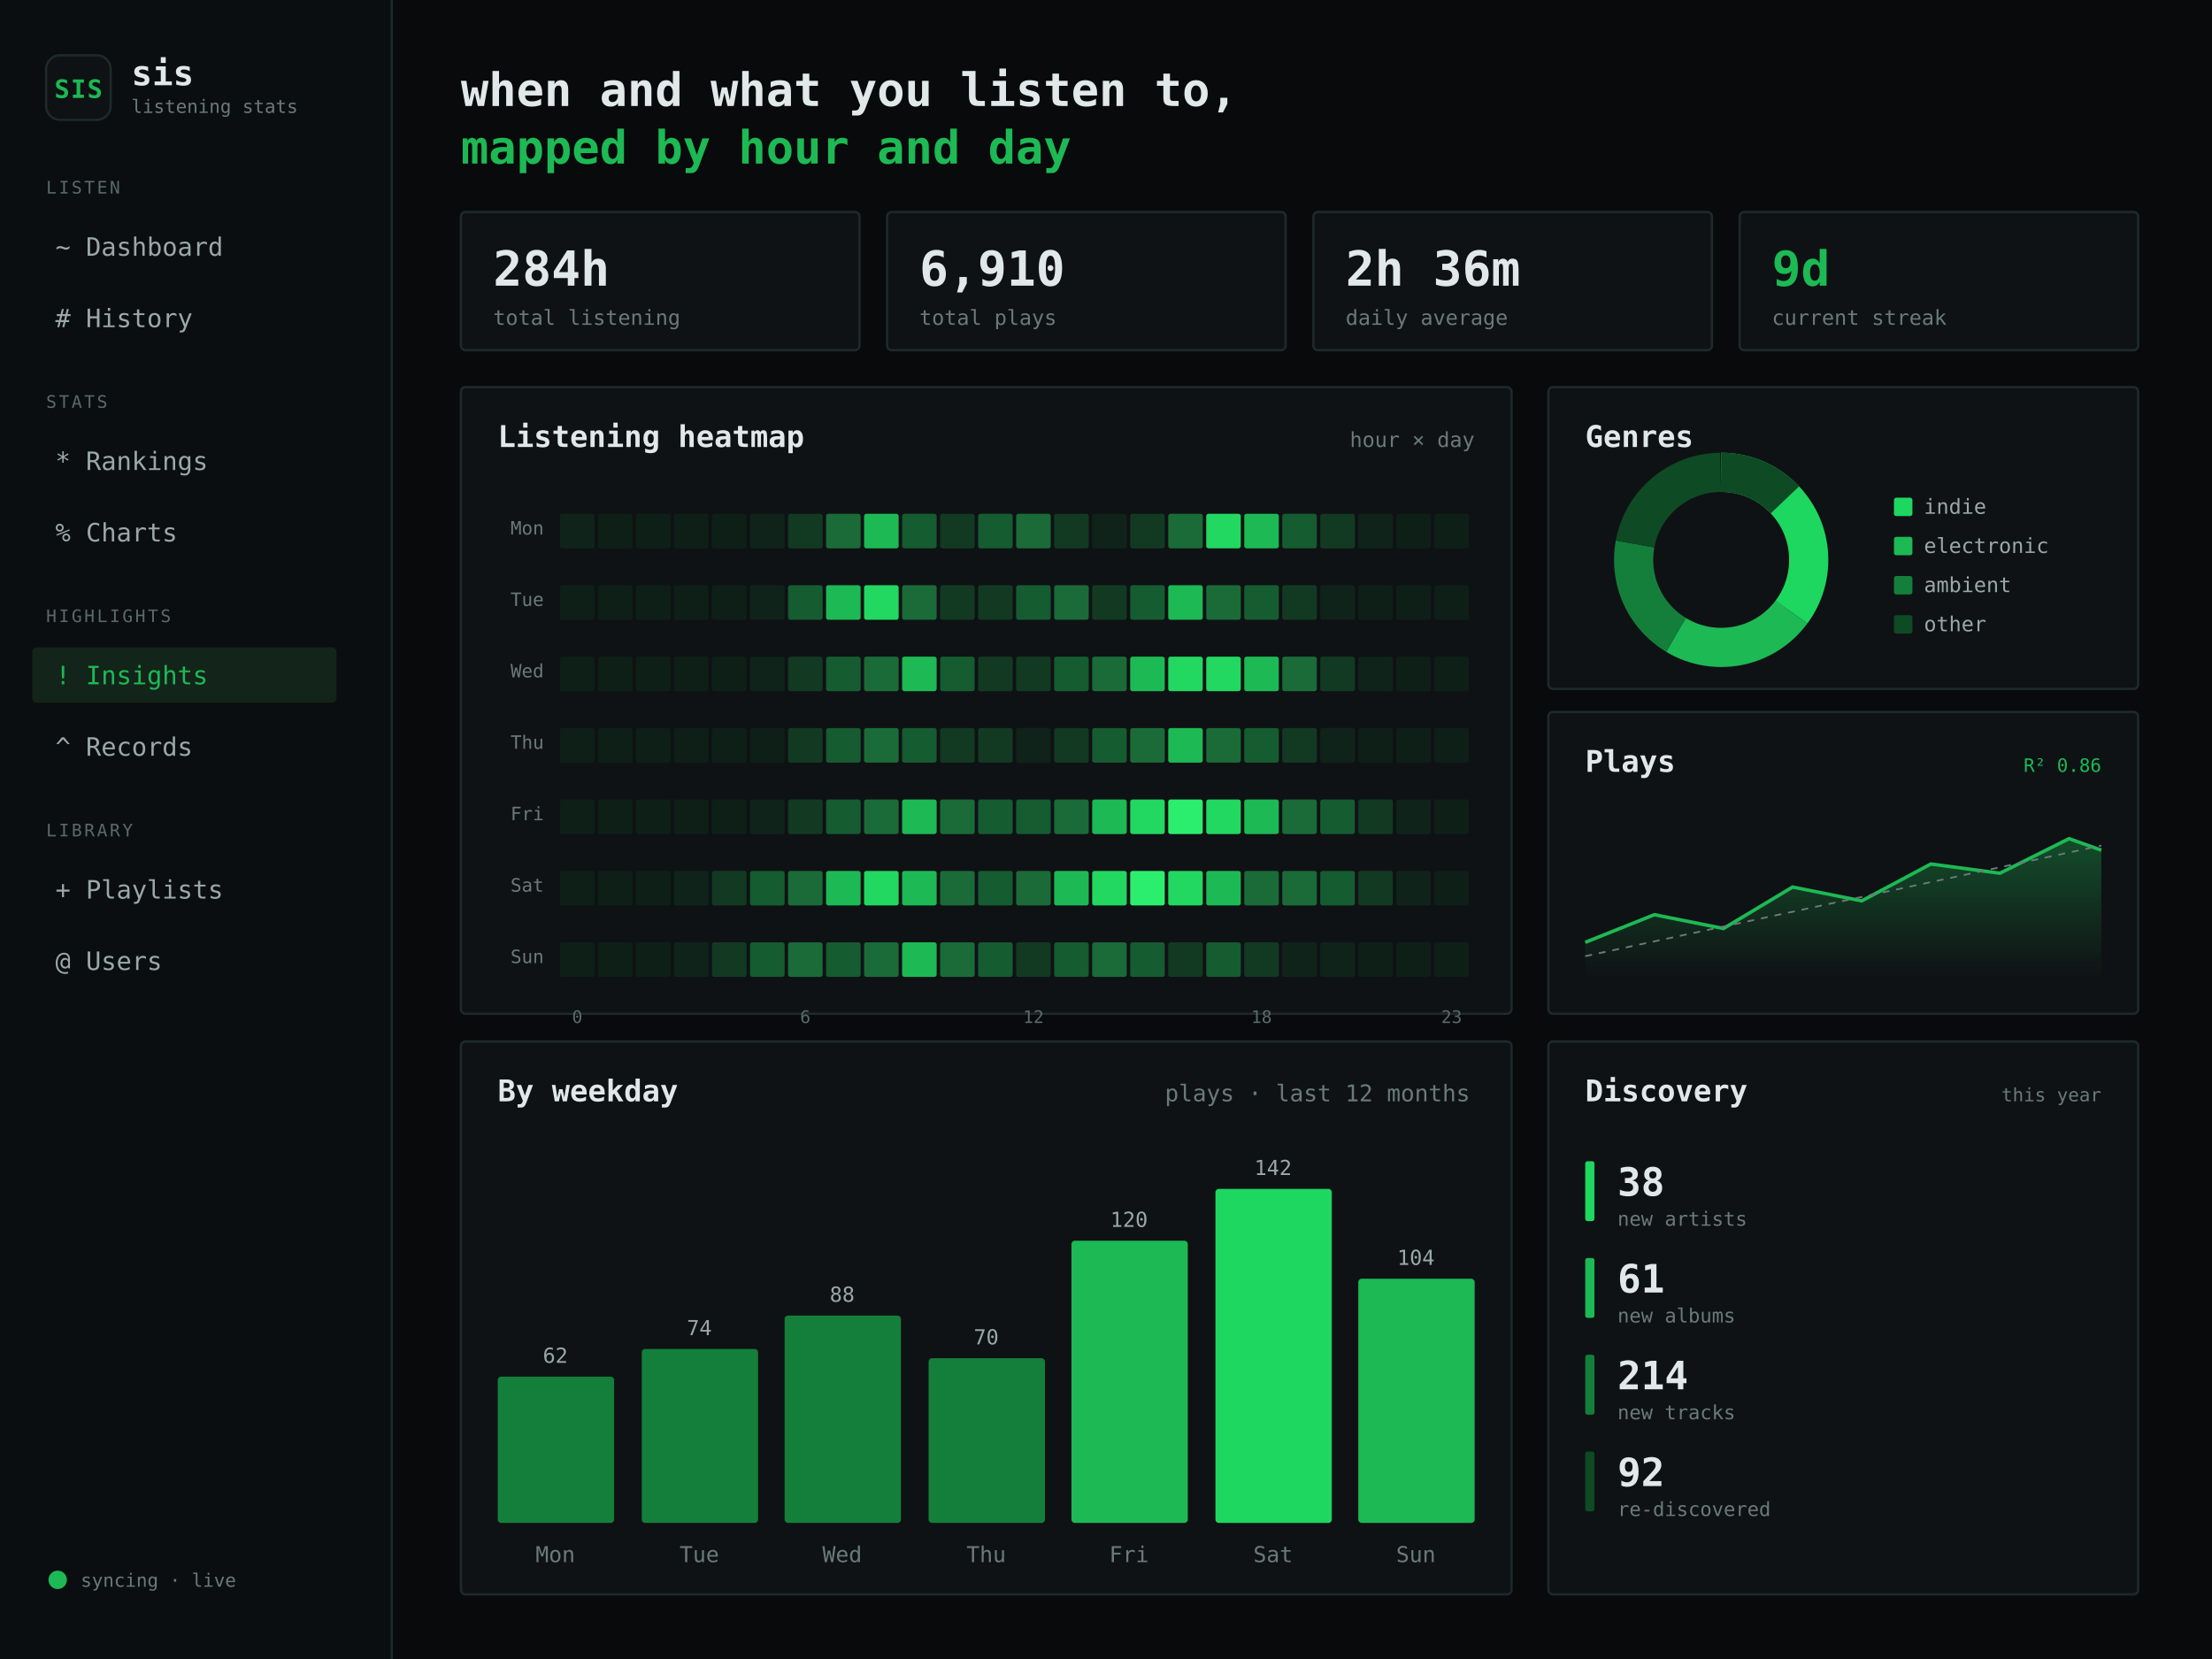
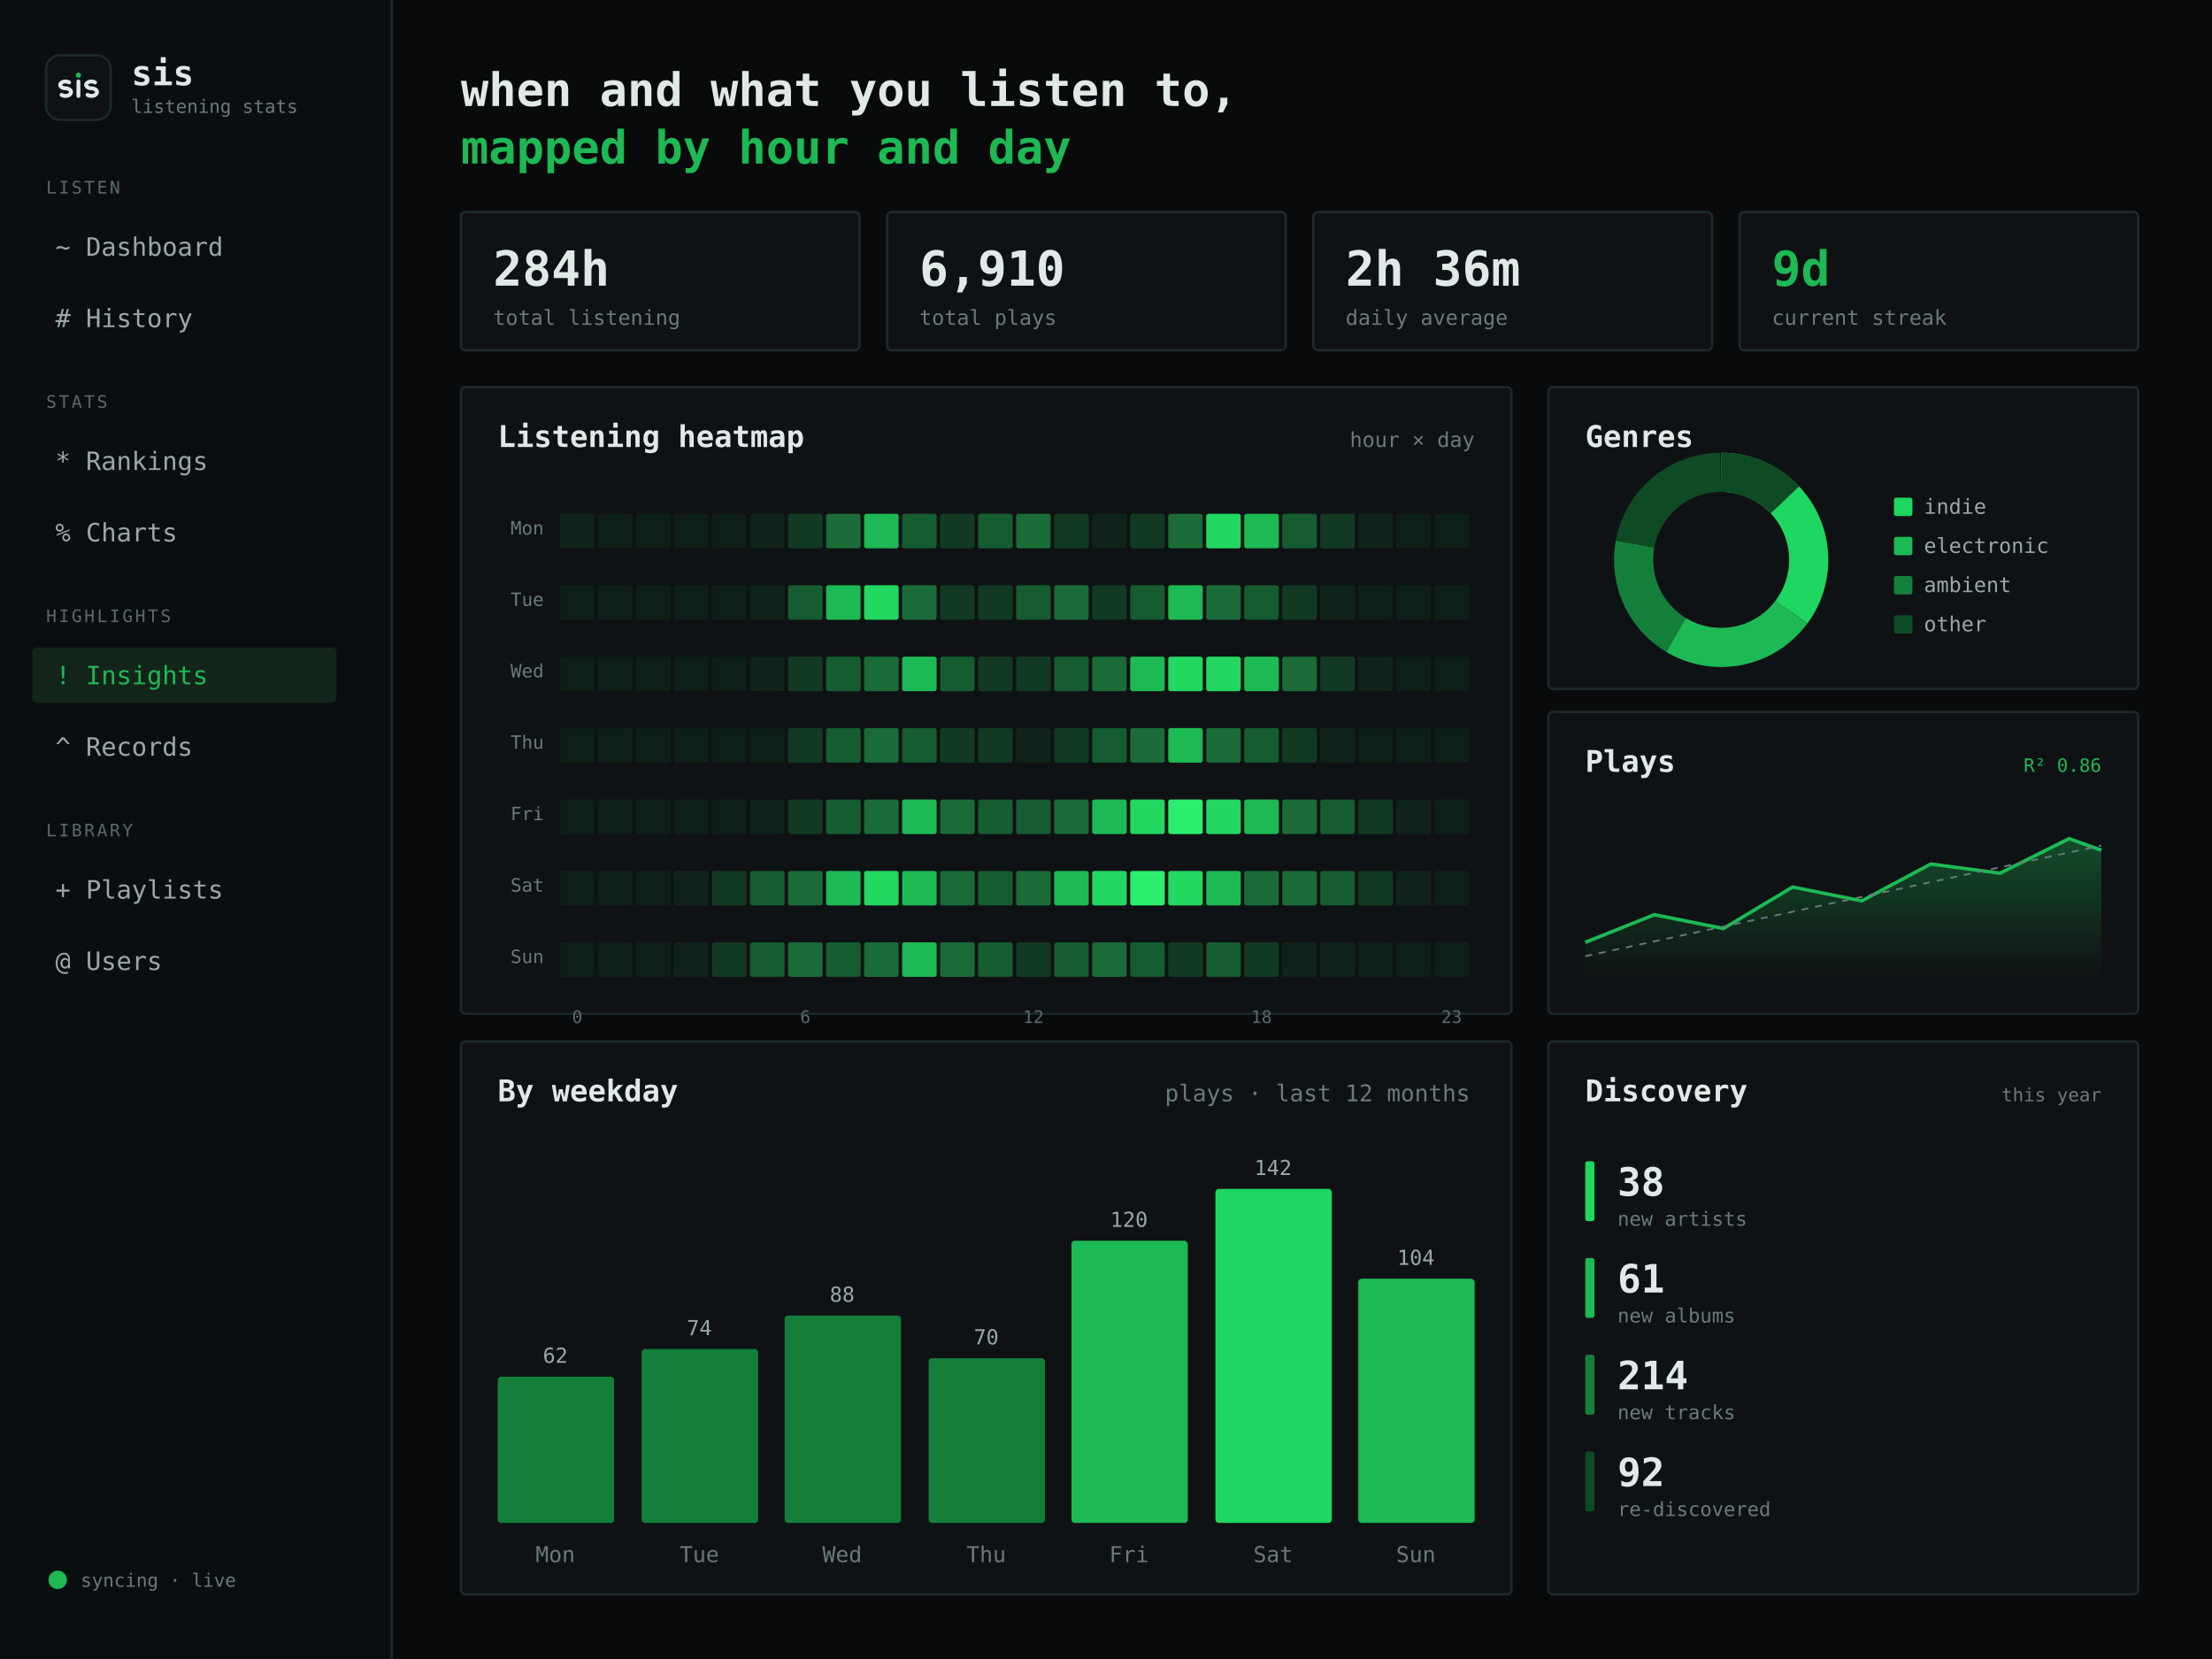
<svg xmlns="http://www.w3.org/2000/svg" width="2732" height="2048" viewBox="0 0 1920 1439.4" font-family="DejaVu Sans Mono, monospace">
  <rect x="-8" y="-8" width="1936" height="1455.4" fill="#080a0c" />
  <rect x="-8" y="-8" width="348" height="1455.4" fill="#0b0e10" />
  <line x1="340" y1="-8" x2="340" y2="1447.4" stroke="#1e2a2a" stroke-width="2" />
  <g transform="translate(40,48)">
    <rect x="0" y="0" width="56" height="56" rx="12" fill="#0f1214" stroke="#1e2a2a" stroke-width="2" />
-     <text x="28" y="37" font-size="22" font-weight="700" letter-spacing="1" fill="#1db954" text-anchor="middle">SIS</text>
+     <g transform="translate(10.21 15) scale(0.2421) translate(0 -16.12)">
+       <path d="M40.06 51.43A18.8 12.22 0 1 0 27 72.44A20 13.78 0 1 1 13.11 96.13M73.5 100V48M133.06 51.43A18.8 12.22 0 1 0 120 72.44A20 13.78 0 1 1 106.11 96.13" fill="none" stroke="#e0e8e8" stroke-width="14" stroke-linecap="round" stroke-linejoin="round" />
+       <circle cx="73.5" cy="25.62" r="9.5" fill="#1db954" />
+     </g>
    <text x="74" y="26" font-size="30" font-weight="700" fill="#e0e8e8">sis</text>
    <text x="74" y="50" font-size="16" fill="#6a7a7a">listening stats</text>
  </g>
  <g transform="translate(40,168)" font-size="22">
    <text x="0" y="0" font-size="15" fill="#5a6a6a" letter-spacing="2">LISTEN</text>
    <text x="8" y="54" fill="#9aa8a8">~  Dashboard</text>
    <text x="8" y="116" fill="#9aa8a8">#  History</text>
    <text x="0" y="186" font-size="15" fill="#5a6a6a" letter-spacing="2">STATS</text>
    <text x="8" y="240" fill="#9aa8a8">*  Rankings</text>
    <text x="8" y="302" fill="#9aa8a8">%  Charts</text>
    <text x="0" y="372" font-size="15" fill="#5a6a6a" letter-spacing="2">HIGHLIGHTS</text>
    <rect x="-12" y="394" width="264" height="48" rx="4" fill="#13241a" />
    <text x="8" y="426" fill="#1db954">!  Insights</text>
    <text x="8" y="488" fill="#9aa8a8">^  Records</text>
    <text x="0" y="558" font-size="15" fill="#5a6a6a" letter-spacing="2">LIBRARY</text>
    <text x="8" y="612" fill="#9aa8a8">+  Playlists</text>
    <text x="8" y="674" fill="#9aa8a8">@  Users</text>
  </g>
  <g transform="translate(40,1379.4)">
    <circle cx="10" cy="-8" r="8" fill="#1db954" />
    <text x="30" y="-2" font-size="16" fill="#6a7a7a">syncing · live</text>
  </g>
  <g transform="translate(400,56)">
    <text x="0" y="36" font-size="40" font-weight="700" fill="#e0e8e8">when and what you listen to,</text>
    <text x="0" y="86" font-size="40" font-weight="700" fill="#1db954">mapped by hour and day</text>
    <g transform="translate(0,128)">
      <g>
        <rect width="346" height="120" rx="4" fill="#0f1214" stroke="#1e2a2a" stroke-width="2" />
        <text x="28" y="64" font-size="42" font-weight="700" fill="#e0e8e8">284h</text>
        <text x="28" y="98" font-size="18" fill="#6a7a7a">total listening</text>
      </g>
      <g transform="translate(370,0)">
        <rect width="346" height="120" rx="4" fill="#0f1214" stroke="#1e2a2a" stroke-width="2" />
        <text x="28" y="64" font-size="42" font-weight="700" fill="#e0e8e8">6,910</text>
        <text x="28" y="98" font-size="18" fill="#6a7a7a">total plays</text>
      </g>
      <g transform="translate(740,0)">
        <rect width="346" height="120" rx="4" fill="#0f1214" stroke="#1e2a2a" stroke-width="2" />
        <text x="28" y="64" font-size="42" font-weight="700" fill="#e0e8e8">2h 36m</text>
        <text x="28" y="98" font-size="18" fill="#6a7a7a">daily average</text>
      </g>
      <g transform="translate(1110,0)">
        <rect width="346" height="120" rx="4" fill="#0f1214" stroke="#1e2a2a" stroke-width="2" />
        <text x="28" y="64" font-size="42" font-weight="700" fill="#1db954">9d</text>
        <text x="28" y="98" font-size="18" fill="#6a7a7a">current streak</text>
      </g>
    </g>
    <g transform="translate(0,280)">
      <rect width="912" height="544" rx="4" fill="#0f1214" stroke="#1e2a2a" stroke-width="2" />
      <text x="32" y="52" font-size="26" font-weight="700" fill="#e0e8e8">Listening heatmap</text>
      <text x="880" y="52" font-size="18" fill="#6a7a7a" text-anchor="end">hour × day</text>
      <g transform="translate(86,86)">
        <g font-size="16" fill="#6a7a7a" text-anchor="end">
          <text x="-14" y="42">Mon</text>
          <text x="-14" y="104">Tue</text>
          <text x="-14" y="166">Wed</text>
          <text x="-14" y="228">Thu</text>
          <text x="-14" y="290">Fri</text>
          <text x="-14" y="352">Sat</text>
          <text x="-14" y="414">Sun</text>
        </g>
        <g transform="translate(0,24)">
          <rect width="30" height="30" rx="2" fill="#10231a" />
          <rect x="33" width="30" height="30" rx="2" fill="#0e1f17" />
          <rect x="66" width="30" height="30" rx="2" fill="#0e1f17" />
          <rect x="99" width="30" height="30" rx="2" fill="#0e1f17" />
          <rect x="132" width="30" height="30" rx="2" fill="#0e1f17" />
          <rect x="165" width="30" height="30" rx="2" fill="#10231a" />
          <rect x="198" width="30" height="30" rx="2" fill="#123a22" />
          <rect x="231" width="30" height="30" rx="2" fill="#1a6b38" />
          <rect x="264" width="30" height="30" rx="2" fill="#1db954" />
          <rect x="297" width="30" height="30" rx="2" fill="#155c30" />
          <rect x="330" width="30" height="30" rx="2" fill="#123a22" />
          <rect x="363" width="30" height="30" rx="2" fill="#155c30" />
          <rect x="396" width="30" height="30" rx="2" fill="#1a6b38" />
          <rect x="429" width="30" height="30" rx="2" fill="#123a22" />
          <rect x="462" width="30" height="30" rx="2" fill="#10231a" />
          <rect x="495" width="30" height="30" rx="2" fill="#123a22" />
          <rect x="528" width="30" height="30" rx="2" fill="#1a6b38" />
          <rect x="561" width="30" height="30" rx="2" fill="#22d860" />
          <rect x="594" width="30" height="30" rx="2" fill="#1db954" />
          <rect x="627" width="30" height="30" rx="2" fill="#155c30" />
          <rect x="660" width="30" height="30" rx="2" fill="#123a22" />
          <rect x="693" width="30" height="30" rx="2" fill="#10231a" />
          <rect x="726" width="30" height="30" rx="2" fill="#0e1f17" />
          <rect x="759" width="30" height="30" rx="2" fill="#0e1f17" />
        </g>
        <g transform="translate(0,86)">
          <rect width="30" height="30" rx="2" fill="#0e1f17" />
          <rect x="33" width="30" height="30" rx="2" fill="#0e1f17" />
          <rect x="66" width="30" height="30" rx="2" fill="#0e1f17" />
          <rect x="99" width="30" height="30" rx="2" fill="#0e1f17" />
          <rect x="132" width="30" height="30" rx="2" fill="#0e1f17" />
          <rect x="165" width="30" height="30" rx="2" fill="#10231a" />
          <rect x="198" width="30" height="30" rx="2" fill="#155c30" />
          <rect x="231" width="30" height="30" rx="2" fill="#1db954" />
          <rect x="264" width="30" height="30" rx="2" fill="#22d860" />
          <rect x="297" width="30" height="30" rx="2" fill="#1a6b38" />
          <rect x="330" width="30" height="30" rx="2" fill="#123a22" />
          <rect x="363" width="30" height="30" rx="2" fill="#123a22" />
          <rect x="396" width="30" height="30" rx="2" fill="#155c30" />
          <rect x="429" width="30" height="30" rx="2" fill="#1a6b38" />
          <rect x="462" width="30" height="30" rx="2" fill="#123a22" />
          <rect x="495" width="30" height="30" rx="2" fill="#155c30" />
          <rect x="528" width="30" height="30" rx="2" fill="#1db954" />
          <rect x="561" width="30" height="30" rx="2" fill="#1a6b38" />
          <rect x="594" width="30" height="30" rx="2" fill="#155c30" />
          <rect x="627" width="30" height="30" rx="2" fill="#123a22" />
          <rect x="660" width="30" height="30" rx="2" fill="#10231a" />
          <rect x="693" width="30" height="30" rx="2" fill="#0e1f17" />
          <rect x="726" width="30" height="30" rx="2" fill="#0e1f17" />
          <rect x="759" width="30" height="30" rx="2" fill="#0e1f17" />
        </g>
        <g transform="translate(0,148)">
          <rect width="30" height="30" rx="2" fill="#0e1f17" />
          <rect x="33" width="30" height="30" rx="2" fill="#0e1f17" />
          <rect x="66" width="30" height="30" rx="2" fill="#0e1f17" />
          <rect x="99" width="30" height="30" rx="2" fill="#0e1f17" />
          <rect x="132" width="30" height="30" rx="2" fill="#0e1f17" />
          <rect x="165" width="30" height="30" rx="2" fill="#10231a" />
          <rect x="198" width="30" height="30" rx="2" fill="#123a22" />
          <rect x="231" width="30" height="30" rx="2" fill="#155c30" />
          <rect x="264" width="30" height="30" rx="2" fill="#1a6b38" />
          <rect x="297" width="30" height="30" rx="2" fill="#1db954" />
          <rect x="330" width="30" height="30" rx="2" fill="#155c30" />
          <rect x="363" width="30" height="30" rx="2" fill="#123a22" />
          <rect x="396" width="30" height="30" rx="2" fill="#123a22" />
          <rect x="429" width="30" height="30" rx="2" fill="#155c30" />
          <rect x="462" width="30" height="30" rx="2" fill="#1a6b38" />
          <rect x="495" width="30" height="30" rx="2" fill="#1db954" />
          <rect x="528" width="30" height="30" rx="2" fill="#22d860" />
          <rect x="561" width="30" height="30" rx="2" fill="#22d860" />
          <rect x="594" width="30" height="30" rx="2" fill="#1db954" />
          <rect x="627" width="30" height="30" rx="2" fill="#1a6b38" />
          <rect x="660" width="30" height="30" rx="2" fill="#123a22" />
          <rect x="693" width="30" height="30" rx="2" fill="#10231a" />
          <rect x="726" width="30" height="30" rx="2" fill="#0e1f17" />
          <rect x="759" width="30" height="30" rx="2" fill="#0e1f17" />
        </g>
        <g transform="translate(0,210)">
          <rect width="30" height="30" rx="2" fill="#0e1f17" />
          <rect x="33" width="30" height="30" rx="2" fill="#0e1f17" />
          <rect x="66" width="30" height="30" rx="2" fill="#0e1f17" />
          <rect x="99" width="30" height="30" rx="2" fill="#0e1f17" />
          <rect x="132" width="30" height="30" rx="2" fill="#0e1f17" />
          <rect x="165" width="30" height="30" rx="2" fill="#0e1f17" />
          <rect x="198" width="30" height="30" rx="2" fill="#123a22" />
          <rect x="231" width="30" height="30" rx="2" fill="#155c30" />
          <rect x="264" width="30" height="30" rx="2" fill="#1a6b38" />
          <rect x="297" width="30" height="30" rx="2" fill="#155c30" />
          <rect x="330" width="30" height="30" rx="2" fill="#123a22" />
          <rect x="363" width="30" height="30" rx="2" fill="#123a22" />
          <rect x="396" width="30" height="30" rx="2" fill="#10231a" />
          <rect x="429" width="30" height="30" rx="2" fill="#123a22" />
          <rect x="462" width="30" height="30" rx="2" fill="#155c30" />
          <rect x="495" width="30" height="30" rx="2" fill="#1a6b38" />
          <rect x="528" width="30" height="30" rx="2" fill="#1db954" />
          <rect x="561" width="30" height="30" rx="2" fill="#1a6b38" />
          <rect x="594" width="30" height="30" rx="2" fill="#155c30" />
          <rect x="627" width="30" height="30" rx="2" fill="#123a22" />
          <rect x="660" width="30" height="30" rx="2" fill="#10231a" />
          <rect x="693" width="30" height="30" rx="2" fill="#0e1f17" />
          <rect x="726" width="30" height="30" rx="2" fill="#0e1f17" />
          <rect x="759" width="30" height="30" rx="2" fill="#0e1f17" />
        </g>
        <g transform="translate(0,272)">
          <rect width="30" height="30" rx="2" fill="#0e1f17" />
          <rect x="33" width="30" height="30" rx="2" fill="#0e1f17" />
          <rect x="66" width="30" height="30" rx="2" fill="#0e1f17" />
          <rect x="99" width="30" height="30" rx="2" fill="#0e1f17" />
          <rect x="132" width="30" height="30" rx="2" fill="#0e1f17" />
          <rect x="165" width="30" height="30" rx="2" fill="#10231a" />
          <rect x="198" width="30" height="30" rx="2" fill="#123a22" />
          <rect x="231" width="30" height="30" rx="2" fill="#155c30" />
          <rect x="264" width="30" height="30" rx="2" fill="#1a6b38" />
          <rect x="297" width="30" height="30" rx="2" fill="#1db954" />
          <rect x="330" width="30" height="30" rx="2" fill="#1a6b38" />
          <rect x="363" width="30" height="30" rx="2" fill="#155c30" />
          <rect x="396" width="30" height="30" rx="2" fill="#155c30" />
          <rect x="429" width="30" height="30" rx="2" fill="#1a6b38" />
          <rect x="462" width="30" height="30" rx="2" fill="#1db954" />
          <rect x="495" width="30" height="30" rx="2" fill="#22d860" />
          <rect x="528" width="30" height="30" rx="2" fill="#2cee6e" />
          <rect x="561" width="30" height="30" rx="2" fill="#22d860" />
          <rect x="594" width="30" height="30" rx="2" fill="#1db954" />
          <rect x="627" width="30" height="30" rx="2" fill="#1a6b38" />
          <rect x="660" width="30" height="30" rx="2" fill="#155c30" />
          <rect x="693" width="30" height="30" rx="2" fill="#123a22" />
          <rect x="726" width="30" height="30" rx="2" fill="#10231a" />
          <rect x="759" width="30" height="30" rx="2" fill="#0e1f17" />
        </g>
        <g transform="translate(0,334)">
          <rect width="30" height="30" rx="2" fill="#0e1f17" />
          <rect x="33" width="30" height="30" rx="2" fill="#0e1f17" />
          <rect x="66" width="30" height="30" rx="2" fill="#0e1f17" />
          <rect x="99" width="30" height="30" rx="2" fill="#10231a" />
          <rect x="132" width="30" height="30" rx="2" fill="#123a22" />
          <rect x="165" width="30" height="30" rx="2" fill="#155c30" />
          <rect x="198" width="30" height="30" rx="2" fill="#1a6b38" />
          <rect x="231" width="30" height="30" rx="2" fill="#1db954" />
          <rect x="264" width="30" height="30" rx="2" fill="#22d860" />
          <rect x="297" width="30" height="30" rx="2" fill="#1db954" />
          <rect x="330" width="30" height="30" rx="2" fill="#1a6b38" />
          <rect x="363" width="30" height="30" rx="2" fill="#155c30" />
          <rect x="396" width="30" height="30" rx="2" fill="#1a6b38" />
          <rect x="429" width="30" height="30" rx="2" fill="#1db954" />
          <rect x="462" width="30" height="30" rx="2" fill="#22d860" />
          <rect x="495" width="30" height="30" rx="2" fill="#2cee6e" />
          <rect x="528" width="30" height="30" rx="2" fill="#22d860" />
          <rect x="561" width="30" height="30" rx="2" fill="#1db954" />
          <rect x="594" width="30" height="30" rx="2" fill="#1a6b38" />
          <rect x="627" width="30" height="30" rx="2" fill="#1a6b38" />
          <rect x="660" width="30" height="30" rx="2" fill="#155c30" />
          <rect x="693" width="30" height="30" rx="2" fill="#123a22" />
          <rect x="726" width="30" height="30" rx="2" fill="#10231a" />
          <rect x="759" width="30" height="30" rx="2" fill="#0e1f17" />
        </g>
        <g transform="translate(0,396)">
          <rect width="30" height="30" rx="2" fill="#0e1f17" />
          <rect x="33" width="30" height="30" rx="2" fill="#0e1f17" />
          <rect x="66" width="30" height="30" rx="2" fill="#0e1f17" />
          <rect x="99" width="30" height="30" rx="2" fill="#10231a" />
          <rect x="132" width="30" height="30" rx="2" fill="#123a22" />
          <rect x="165" width="30" height="30" rx="2" fill="#155c30" />
          <rect x="198" width="30" height="30" rx="2" fill="#1a6b38" />
          <rect x="231" width="30" height="30" rx="2" fill="#155c30" />
          <rect x="264" width="30" height="30" rx="2" fill="#1a6b38" />
          <rect x="297" width="30" height="30" rx="2" fill="#1db954" />
          <rect x="330" width="30" height="30" rx="2" fill="#1a6b38" />
          <rect x="363" width="30" height="30" rx="2" fill="#155c30" />
          <rect x="396" width="30" height="30" rx="2" fill="#123a22" />
          <rect x="429" width="30" height="30" rx="2" fill="#155c30" />
          <rect x="462" width="30" height="30" rx="2" fill="#1a6b38" />
          <rect x="495" width="30" height="30" rx="2" fill="#155c30" />
          <rect x="528" width="30" height="30" rx="2" fill="#123a22" />
          <rect x="561" width="30" height="30" rx="2" fill="#155c30" />
          <rect x="594" width="30" height="30" rx="2" fill="#123a22" />
          <rect x="627" width="30" height="30" rx="2" fill="#10231a" />
          <rect x="660" width="30" height="30" rx="2" fill="#10231a" />
          <rect x="693" width="30" height="30" rx="2" fill="#0e1f17" />
          <rect x="726" width="30" height="30" rx="2" fill="#0e1f17" />
          <rect x="759" width="30" height="30" rx="2" fill="#0e1f17" />
        </g>
        <g font-size="15" fill="#5a6a6a" text-anchor="middle">
          <text x="15" y="466">0</text>
          <text x="213" y="466">6</text>
          <text x="411" y="466">12</text>
          <text x="609" y="466">18</text>
          <text x="774" y="466">23</text>
        </g>
      </g>
    </g>
    <g transform="translate(944,280)">
      <rect width="512" height="262" rx="4" fill="#0f1214" stroke="#1e2a2a" stroke-width="2" />
      <text x="32" y="52" font-size="26" font-weight="700" fill="#e0e8e8">Genres</text>
      <g transform="translate(150,150)">
        <circle r="76" fill="none" stroke="#1ed760" stroke-width="34" stroke-dasharray="168 310" transform="rotate(-90)" />
        <circle r="76" fill="none" stroke="#1db954" stroke-width="34" stroke-dasharray="112 310" stroke-dashoffset="-168" transform="rotate(-90)" />
        <circle r="76" fill="none" stroke="#147f3b" stroke-width="34" stroke-dasharray="92 310" stroke-dashoffset="-280" transform="rotate(-90)" />
        <circle r="76" fill="none" stroke="#0e4a24" stroke-width="34" stroke-dasharray="105 310" stroke-dashoffset="-372" transform="rotate(-90)" />
      </g>
      <g font-size="18" transform="translate(300,96)">
        <rect x="0" y="0" width="16" height="16" rx="2" fill="#1ed760" />
        <text x="26" y="14" fill="#9aa8a8">indie</text>
        <rect x="0" y="34" width="16" height="16" rx="2" fill="#1db954" />
        <text x="26" y="48" fill="#9aa8a8">electronic</text>
        <rect x="0" y="68" width="16" height="16" rx="2" fill="#147f3b" />
        <text x="26" y="82" fill="#9aa8a8">ambient</text>
        <rect x="0" y="102" width="16" height="16" rx="2" fill="#0e4a24" />
        <text x="26" y="116" fill="#9aa8a8">other</text>
      </g>
    </g>
    <g transform="translate(944,562)">
      <rect width="512" height="262" rx="4" fill="#0f1214" stroke="#1e2a2a" stroke-width="2" />
      <text x="32" y="52" font-size="26" font-weight="700" fill="#e0e8e8">Plays</text>
      <text x="480" y="52" font-size="16" fill="#1db954" text-anchor="end">R² 0.86</text>
      <defs>
        <linearGradient id="pf" x1="0" y1="0" x2="0" y2="1">
          <stop offset="0" stop-color="#1db954" stop-opacity="0.35" />
          <stop offset="1" stop-color="#1db954" stop-opacity="0" />
        </linearGradient>
      </defs>
      <g transform="translate(32,80)">
        <path d="M0,120 L60,96 L120,108 L180,72 L240,84 L300,52 L360,60 L420,30 L448,40 L448,150 L0,150 Z" fill="url(#pf)" />
        <path d="M0,120 L60,96 L120,108 L180,72 L240,84 L300,52 L360,60 L420,30 L448,40" fill="none" stroke="#1db954" stroke-width="3" />
        <line x1="0" y1="132" x2="448" y2="36" stroke="#6a7a7a" stroke-width="1.5" stroke-dasharray="6 6" />
      </g>
    </g>
    <g transform="translate(0,848)">
      <rect width="912" height="480" rx="4" fill="#0f1214" stroke="#1e2a2a" stroke-width="2" />
      <text x="32" y="52" font-size="26" font-weight="700" fill="#e0e8e8">By weekday</text>
      <text x="876" y="52" font-size="20" fill="#6a7a7a" text-anchor="end">plays · last 12 months</text>
      <rect x="32" y="291" width="101" height="127" rx="3" fill="#147f3b" />
      <text x="82" y="452" font-size="19" fill="#6a7a7a" text-anchor="middle">Mon</text>
      <text x="82" y="279" font-size="18" fill="#9aa8a8" text-anchor="middle">62</text>
      <rect x="157" y="267" width="101" height="151" rx="3" fill="#147f3b" />
      <text x="207" y="452" font-size="19" fill="#6a7a7a" text-anchor="middle">Tue</text>
      <text x="207" y="255" font-size="18" fill="#9aa8a8" text-anchor="middle">74</text>
      <rect x="281" y="238" width="101" height="180" rx="3" fill="#147f3b" />
      <text x="331" y="452" font-size="19" fill="#6a7a7a" text-anchor="middle">Wed</text>
      <text x="331" y="226" font-size="18" fill="#9aa8a8" text-anchor="middle">88</text>
      <rect x="406" y="275" width="101" height="143" rx="3" fill="#147f3b" />
      <text x="456" y="452" font-size="19" fill="#6a7a7a" text-anchor="middle">Thu</text>
      <text x="456" y="263" font-size="18" fill="#9aa8a8" text-anchor="middle">70</text>
      <rect x="530" y="173" width="101" height="245" rx="3" fill="#1db954" />
      <text x="580" y="452" font-size="19" fill="#6a7a7a" text-anchor="middle">Fri</text>
      <text x="580" y="161" font-size="18" fill="#9aa8a8" text-anchor="middle">120</text>
      <rect x="655" y="128" width="101" height="290" rx="3" fill="#1ed760" />
      <text x="705" y="452" font-size="19" fill="#6a7a7a" text-anchor="middle">Sat</text>
      <text x="705" y="116" font-size="18" fill="#9aa8a8" text-anchor="middle">142</text>
      <rect x="779" y="206" width="101" height="212" rx="3" fill="#1db954" />
      <text x="829" y="452" font-size="19" fill="#6a7a7a" text-anchor="middle">Sun</text>
      <text x="829" y="194" font-size="18" fill="#9aa8a8" text-anchor="middle">104</text>
    </g>
    <g transform="translate(944,848)">
      <rect width="512" height="480" rx="4" fill="#0f1214" stroke="#1e2a2a" stroke-width="2" />
      <text x="32" y="52" font-size="26" font-weight="700" fill="#e0e8e8">Discovery</text>
      <text x="480" y="52" font-size="16" fill="#6a7a7a" text-anchor="end">this year</text>
      <rect x="32" y="104" width="8" height="52" rx="2" fill="#1ed760" />
      <text x="60" y="134" font-size="34" font-weight="700" fill="#e0e8e8">38</text>
      <text x="60" y="160" font-size="17" fill="#6a7a7a">new artists</text>
      <rect x="32" y="188" width="8" height="52" rx="2" fill="#1db954" />
      <text x="60" y="218" font-size="34" font-weight="700" fill="#e0e8e8">61</text>
      <text x="60" y="244" font-size="17" fill="#6a7a7a">new albums</text>
      <rect x="32" y="272" width="8" height="52" rx="2" fill="#147f3b" />
      <text x="60" y="302" font-size="34" font-weight="700" fill="#e0e8e8">214</text>
      <text x="60" y="328" font-size="17" fill="#6a7a7a">new tracks</text>
      <rect x="32" y="356" width="8" height="52" rx="2" fill="#0e4a24" />
      <text x="60" y="386" font-size="34" font-weight="700" fill="#e0e8e8">92</text>
      <text x="60" y="412" font-size="17" fill="#6a7a7a">re-discovered</text>
    </g>
  </g>
</svg>
